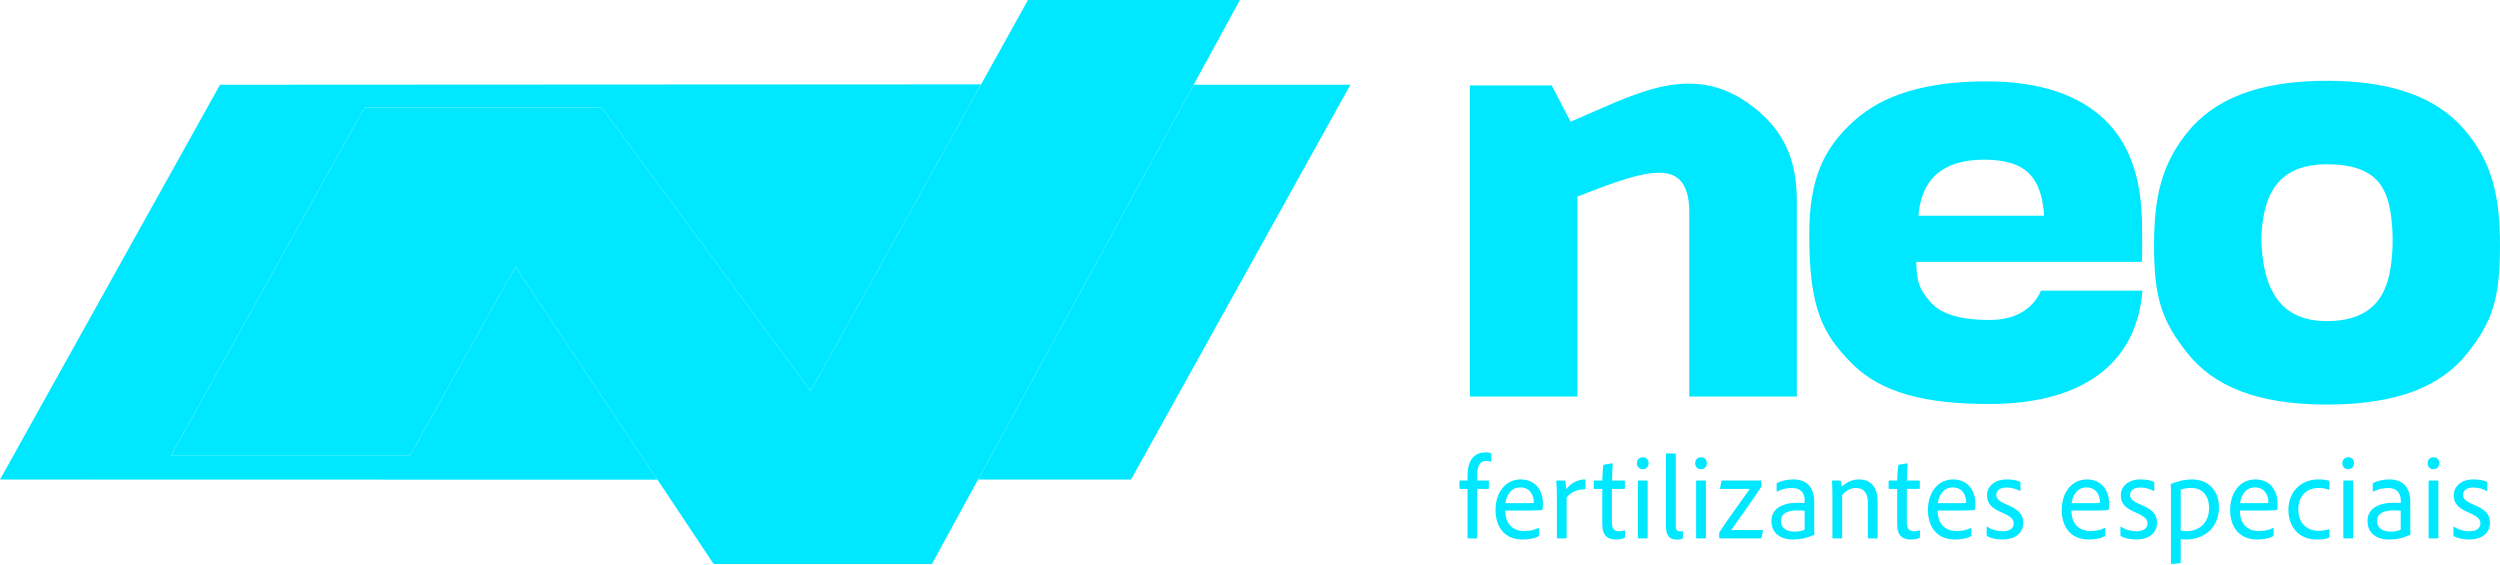
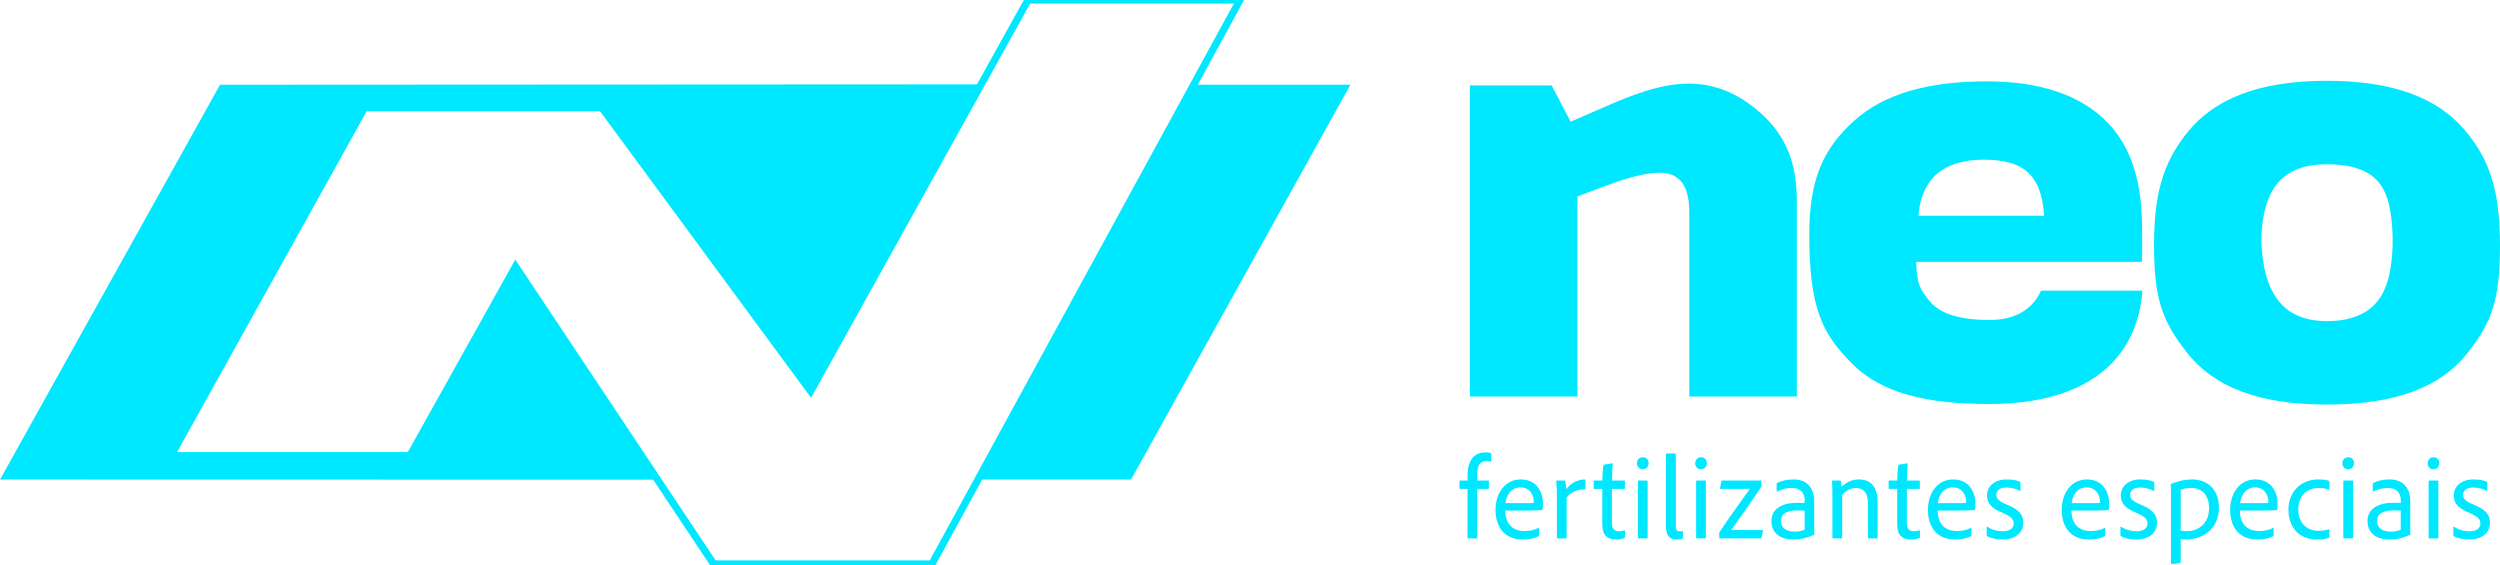
<svg xmlns="http://www.w3.org/2000/svg" xml:space="preserve" width="113.204mm" height="25.54mm" version="1.1" style="shape-rendering:geometricPrecision; text-rendering:geometricPrecision; image-rendering:optimizeQuality; fill-rule:evenodd; clip-rule:evenodd" viewBox="0 0 12041.08 2716.6">
  <defs>
    <style type="text/css">
   
-     .fil0 {fill:#00E8FF}
+     .fil0 {fill:none;stroke:#00E8FF;stroke-width:35}
    .fil2 {fill:#00E8FF;fill-rule:nonzero}
    .fil1 {fill:#00E8FF;fill-rule:nonzero}
   
  </style>
  </defs>
  <g id="Camada_x0020_1">
    <polygon class="fil0" points="4951.23,0 5972.08,0 4488.39,2716.6 3437.31,2716.6 2483.03,1283.92 1974.51,2194.87 823.16,2194.87 1755.57,518.45 2898.96,518.45 3904.33,1883.75 " />
    <path class="fil1" d="M8654.32 970.5l0 939.38 -518.03 0 0 -889.59c0,-143.24 -60.59,-188.31 -143.23,-188.31 -96.26,0 -224.91,49.34 -335.14,91.62 -20.69,7.92 -40.77,15.63 -60.25,22.86l0 963.42 -518.03 0 0 -1498.63 393.85 0 91.11 174.62c37.09,-15.38 74.74,-31.92 112,-48.3 270.82,-118.96 523.65,-230.02 790.75,-4.19 74.16,62.74 121.06,130.87 149.43,204.77 27.91,72.67 37.52,149.85 37.52,232.36zm-3206.7 1339.22l-737.01 0 1038.59 -1901.62 755.04 0 -1056.61 1901.62zm-5447.62 0l1059.75 -1901.62 76.99 0 3588.76 -1.93 -821.17 1477.58 -1005.37 -1365.3 -1143.39 0 -932.41 1676.41 1151.34 0 508.53 -910.95 683.74 1026.51 -3166.77 -0.71zm11469.25 -885.43c24.42,-40.96 38.13,-89.11 45.57,-138.71 12.88,-85.72 12.2,-180.66 -1.26,-264.67 -7.61,-47.46 -20.91,-90.04 -43.6,-124.93 -41.75,-64.28 -120.15,-104.81 -263.65,-104.81 -125.02,0 -202.46,42.24 -248.23,106.74 -24.75,34.89 -41.2,76.58 -51.35,122.06 -18.21,81.47 -18.49,158.02 -5.74,241.77 10.7,70.46 33.37,138.43 75.8,190.27 46.37,56.63 118.79,94.55 229.53,94.55 142.27,0 220.53,-51.14 262.94,-122.26zm399.2 -801.12c126.87,147.42 172.62,303.53 172.62,557.45 0,258.79 -36.16,367.98 -158.03,521.63 -124.57,157.03 -333.75,246.36 -676.74,246.36 -338.1,0 -546.51,-90.75 -671.43,-248.44 -122.19,-154.27 -160.07,-263.51 -160.07,-519.55 0,-236.74 38.76,-392.59 161.48,-544.07 125.23,-154.54 333.65,-247.44 670.02,-247.44 323.91,0 532.97,83.97 662.14,234.06zm-1552 638.02l-1087.1 0c2.75,105.45 18.05,131.96 63.55,187.9 48.66,59.81 137.45,91.91 291.97,91.91 82.01,0 139.88,-23.33 179.61,-55.13l0.17 0c32.23,-25.77 53.23,-56.95 65.79,-85.92l488.52 0c-13.67,172.14 -81.63,298.94 -188.68,387.33 -133.86,110.51 -326.45,158.57 -548.68,158.57 -301.6,0 -518.1,-50.72 -661.79,-194.93 -140.87,-141.41 -205.7,-263.32 -205.7,-620.1 0,-273.08 71.23,-417.29 214.12,-547.27 143.96,-130.99 357.19,-191.69 640.3,-191.69 263.4,0 444.92,68.44 564.81,181.01 138.76,130.29 183.73,316.81 183.73,524.09 0,52.94 1.66,111.06 -0.6,164.22zm-996.42 -415.31c-44.38,42.58 -73.36,105.56 -79.91,193.28l604.89 0c-5.03,-93.84 -28.88,-160.24 -71.78,-203.14 -46.35,-46.35 -118.95,-66.98 -217.79,-66.98 -95.26,0 -179.08,22.76 -235.41,76.84z" />
    <path class="fil2" d="M7068.35 2355.06l0 234.72c0,2.29 1.15,3.44 3.44,3.44l39.61 0c2.86,0 3.44,-1.72 3.44,-3.44l0 -234.72 52.8 0c2.3,-0.57 3.44,-1.15 3.44,-4.03l0 -33.86c0,-1.71 -0.56,-2.86 -3.44,-2.86l-52.8 0 0 -26.39c0,-53.36 18.94,-67.72 44.77,-67.72 5.72,0 13.19,0.57 19.51,2.87 2.29,0.56 3.44,-0.57 3.44,-2.87l0 -33.28c0,-2.29 -0.57,-3.46 -2.86,-4.6 -5.74,-2.3 -13.79,-3.44 -25.25,-3.44 -34.43,0 -58.53,14.92 -72.89,43.61 -8.61,16.64 -13.19,38.45 -13.19,70.57l0 21.24 -36.14 0c-2.31,0 -2.88,1.15 -2.88,3.44l0 33.28c0,2.88 0.57,3.46 2.88,4.03l36.14 0zm297.78 103.87c26.96,0 51.08,-1.15 59.11,-2.3 2.88,0 4.02,-1.71 4.6,-4.02 1.15,-5.16 1.72,-15.48 1.72,-29.84 0,-48.21 -27.54,-113.63 -106.75,-113.63 -76.32,0 -121.65,66 -121.65,147.49 0,71.16 35.01,141.75 130.26,141.75 33.29,0 57.97,-5.74 76.33,-15.5 1.73,-1.15 2.88,-2.3 2.88,-5.17l0 -32.14c0,-2.86 -1.15,-3.44 -3.46,-2.29 -20.65,10.32 -43.61,14.35 -67.14,14.35 -62.54,0 -92.4,-41.9 -91.81,-98.71l115.91 0zm-115.33 -35.58c5.15,-38.45 26.96,-75.75 72.3,-75.75 51.64,0 64.28,47.06 64.28,67.72 0,1.71 0,5.17 -0.57,6.88 -1.71,0.57 -8.03,1.15 -35.58,1.15l-100.42 0zm247.84 -109.04c-2.86,0 -3.44,1.15 -2.86,3.44 1.72,16.07 2.86,47.64 2.86,72.89l0 198.57c0,2.86 0.57,4.01 3.46,4.01l39.59 0c2.87,0 4.02,-0.57 4.02,-3.44l0 -192.82c14.35,-21.82 48.78,-40.75 86.65,-40.17 3.46,0 4.03,-0.57 4.03,-2.87l0 -41.31c0,-2.88 -1.16,-3.46 -3.46,-3.46 -35.57,0 -70,20.67 -89.51,47.07 -0.57,-12.06 -2.31,-31.57 -4.61,-38.46 -0.56,-2.29 -1.71,-3.44 -4.57,-3.44l-35.6 0zm328.21 242.75c0,-2.88 -1.15,-2.88 -2.86,-2.88 -9.78,3.46 -17.8,4.61 -25.83,4.61 -24.68,0 -34.45,-14.92 -34.45,-40.75l0 -162.98 59.12 0c2.31,-0.57 3.45,-1.15 3.45,-3.46l0 -33.28c0,-2.86 -1.14,-4.01 -3.45,-4.01l-58.52 0c0,-29.27 1.71,-61.39 3.44,-80.35 0,-2.29 -1.72,-2.86 -3.44,-2.29l-38.46 6.32c-1.71,0.56 -2.86,1.14 -3.44,4.01 -2.31,12.05 -4.6,51.07 -5.17,72.31l-37.88 0c-2.87,0 -3.44,1.15 -3.44,4.01l0 32.14c0,2.87 0.56,4.02 3.44,4.6l37.88 0 0 169.87c0,53.35 24.1,73.46 65.43,73.46 14.92,0 28.69,-1.73 41.32,-7.47 2.86,-1.14 2.86,-2.88 2.86,-5.17l0 -28.69zm61.92 32.14c0,2.86 1.15,4.01 4.03,4.01l39.02 0c2.87,0 4.02,-1.15 4.02,-4.01l0 -271.46c0,-2.86 -1.15,-3.44 -4.02,-3.44l-39.59 0c-2.88,0 -3.46,1.15 -3.46,4.01l0 270.88zm22.96 -329.42c17.21,0 28.69,-11.48 28.69,-28.69 0,-16.65 -10.33,-28.69 -28.11,-28.69 -16.65,0 -28.11,12.04 -28.11,28.69 0,17.21 10.89,28.69 27.54,28.69zm112.42 277.18c0,52.24 26.4,61.99 52.79,61.99 11.49,0 20.67,-1.73 25.84,-4.03 2.3,-1.15 2.87,-1.71 2.87,-4.58l0 -29.85c0,-2.29 -0.57,-2.86 -2.3,-2.86 -4.6,1.15 -6.88,1.71 -10.91,1.71 -13.19,0 -21.22,-5.17 -21.22,-25.82l0 -346.04c0,-2.29 -1.15,-3.44 -4.03,-3.44l-39 0c-2.88,0 -4.03,1.15 -4.03,3.44l0 349.48zm145.14 52.24c0,2.86 1.14,4.01 4.02,4.01l39.02 0c2.88,0 4.02,-1.15 4.02,-4.01l0 -271.46c0,-2.86 -1.14,-3.44 -4.02,-3.44l-39.59 0c-2.88,0 -3.45,1.15 -3.45,4.01l0 270.88zm22.95 -329.42c17.22,0 28.69,-11.48 28.69,-28.69 0,-16.65 -10.33,-28.69 -28.11,-28.69 -16.65,0 -28.11,12.04 -28.11,28.69 0,17.21 10.89,28.69 27.54,28.69zm288.03 333.43c2.29,0 3.44,-0.57 4.01,-3.44l6.88 -33.29c0.57,-2.88 0,-3.45 -2.86,-3.45l-82.64 0c-26.97,0 -50.5,-0.57 -67.72,0 14.93,-20.66 88.39,-122.23 142.9,-204.87 1.14,-2.29 2.29,-4.6 2.29,-6.88l0 -23.54c0,-2.29 -0.57,-3.44 -2.86,-3.44l-185.37 0c-2.29,0 -3.44,1.15 -4.01,3.44l-6.32 33.28c-0.56,2.88 0.57,4.03 3.45,4.03l83.21 0c28.7,0 46.49,0 56.81,-0.57 -17.21,25.25 -107.31,148.05 -145.75,207.73 -1.16,1.73 -1.73,2.88 -1.73,4.6l0 22.39c0,2.29 1.15,4.01 2.88,4.01l196.83 0zm157.74 -284.07c-29.83,0 -57.38,6.32 -78.04,16.65 -2.29,1.14 -2.86,2.31 -2.86,4.6l0 33.86c0,2.86 1.72,3.44 3.44,2.86 19.51,-10.32 43.61,-16.64 70.01,-16.64 53.95,0 61.42,39.03 61.42,57.38l0 14.92c-5.74,-0.57 -17.22,-1.14 -36.74,-1.14 -68.29,0 -123.37,26.96 -123.37,87.8 0,58.53 43.61,88.95 103.29,88.95 33.29,0 64.28,-5.17 102.72,-22.96 1.15,-0.57 1.15,-1.71 1.15,-2.29 -1.15,-9.18 -1.15,-17.22 -1.15,-26.99l0 -131.41c0,-59.11 -29.25,-105.6 -99.86,-105.6zm53.96 242.18c-14.92,6.32 -30.42,9.18 -48.78,9.18 -48.79,0 -65.43,-25.83 -65.43,-51.07 0,-32.72 25.82,-51.08 79.2,-51.08 16.05,0 27.54,0.57 35.01,1.71l0 91.25zm133.64 37.89c0,2.86 1.15,4.01 4.03,4.01l39.58 0c2.31,0 3.46,-1.15 3.46,-4.01l0 -204.88c17.22,-21.23 40.17,-33.86 67.71,-33.86 38.44,0 56.24,28.7 56.24,70.02l0 168.72c0,2.86 1.16,4.01 4.02,4.01l39.03 0c2.3,0 4.01,-1.15 4.01,-4.01l0 -172.75c0,-88.36 -51.07,-107.31 -89.53,-107.31 -31.55,0 -60.26,12.06 -84.36,35.59 -0.57,-11.49 -1.71,-21.82 -3.44,-26.99 -0.57,-2.29 -2.29,-3.44 -4.58,-3.44l-34.44 0c-2.86,0 -4.01,1.15 -3.44,3.44 0.57,9.78 1.71,41.9 1.71,61.42l0 210.04zm421.74 -32.14c0,-2.88 -1.15,-2.88 -2.86,-2.88 -9.78,3.46 -17.8,4.61 -25.83,4.61 -24.68,0 -34.45,-14.92 -34.45,-40.75l0 -162.98 59.11 0c2.31,-0.57 3.46,-1.15 3.46,-3.46l0 -33.28c0,-2.86 -1.15,-4.01 -3.46,-4.01l-58.51 0c0,-29.27 1.71,-61.39 3.44,-80.35 0,-2.29 -1.72,-2.86 -3.44,-2.29l-38.46 6.32c-1.71,0.56 -2.86,1.14 -3.44,4.01 -2.31,12.05 -4.6,51.07 -5.17,72.31l-37.88 0c-2.87,0 -3.44,1.15 -3.44,4.01l0 32.14c0,2.87 0.56,4.02 3.44,4.6l37.88 0 0 169.87c0,53.35 24.1,73.46 65.43,73.46 14.92,0 28.69,-1.73 41.32,-7.47 2.86,-1.14 2.86,-2.88 2.86,-5.17l0 -28.69zm201.37 -98.13c26.97,0 51.08,-1.15 59.11,-2.3 2.88,0 4.03,-1.71 4.61,-4.02 1.14,-5.16 1.71,-15.48 1.71,-29.84 0,-48.21 -27.54,-113.63 -106.74,-113.63 -76.33,0 -121.65,66 -121.65,147.49 0,71.16 34.99,141.75 130.26,141.75 33.28,0 57.96,-5.74 76.32,-15.5 1.74,-1.15 2.88,-2.3 2.88,-5.17l0 -32.14c0,-2.86 -1.14,-3.44 -3.45,-2.29 -20.66,10.32 -43.61,14.35 -67.15,14.35 -62.54,0 -92.39,-41.9 -91.81,-98.71l115.91 0zm-115.33 -35.58c5.16,-38.45 26.97,-75.75 72.3,-75.75 51.65,0 64.28,47.06 64.28,67.72 0,1.71 0,5.17 -0.56,6.88 -1.72,0.57 -8.04,1.15 -35.58,1.15l-100.43 0zm394.18 -59.11c2.88,1.15 4.02,0 4.02,-2.86l0 -35.03c0,-2.29 0,-4 -2.29,-5.72 -11.49,-6.32 -33.86,-11.49 -64.28,-11.49 -60.26,0 -94.69,35.01 -94.69,76.89 0,40.17 23.54,63.14 77.47,84.96 39.04,17.78 51.08,30.4 51.08,50.49 0,21.23 -17.21,37.3 -52.79,37.3 -24.1,0 -52.22,-6.32 -74.03,-21.82 -1.72,-1.15 -3.44,0 -3.44,2.31l0 38.44c0,2.29 0.57,3.45 2.86,5.17 16.07,9.18 43.04,15.5 74.03,15.5 56.23,0 99.28,-28.13 99.28,-80.92 0,-40.17 -22.39,-63.7 -78.06,-86.65 -41.89,-17.8 -51.64,-29.86 -51.64,-47.64 0,-16.65 12.64,-35.01 48.78,-35.01 22.96,0 48.22,6.32 63.69,16.07zm365.5 94.69c26.96,0 51.07,-1.15 59.11,-2.3 2.88,0 4.02,-1.71 4.6,-4.02 1.15,-5.16 1.72,-15.48 1.72,-29.84 0,-48.21 -27.55,-113.63 -106.75,-113.63 -76.32,0 -121.65,66 -121.65,147.49 0,71.16 35.01,141.75 130.26,141.75 33.29,0 57.97,-5.74 76.33,-15.5 1.73,-1.15 2.88,-2.3 2.88,-5.17l0 -32.14c0,-2.86 -1.15,-3.44 -3.46,-2.29 -20.66,10.32 -43.61,14.35 -67.14,14.35 -62.54,0 -92.4,-41.9 -91.81,-98.71l115.91 0zm-115.33 -35.58c5.15,-38.45 26.96,-75.75 72.3,-75.75 51.64,0 64.28,47.06 64.28,67.72 0,1.71 0,5.17 -0.57,6.88 -1.72,0.57 -8.03,1.15 -35.58,1.15l-100.42 0zm394.17 -59.11c2.88,1.15 4.03,0 4.03,-2.86l0 -35.03c0,-2.29 0,-4 -2.3,-5.72 -11.49,-6.32 -33.86,-11.49 -64.28,-11.49 -60.25,0 -94.68,35.01 -94.68,76.89 0,40.17 23.53,63.14 77.47,84.96 39.03,17.78 51.07,30.4 51.07,50.49 0,21.23 -17.21,37.3 -52.79,37.3 -24.1,0 -52.22,-6.32 -74.03,-21.82 -1.71,-1.15 -3.44,0 -3.44,2.31l0 38.44c0,2.29 0.57,3.45 2.86,5.17 16.07,9.18 43.04,15.5 74.03,15.5 56.24,0 99.28,-28.13 99.28,-80.92 0,-40.17 -22.38,-63.7 -78.05,-86.65 -41.9,-17.8 -51.65,-29.86 -51.65,-47.64 0,-16.65 12.64,-35.01 48.79,-35.01 22.95,0 48.21,6.32 63.68,16.07zm185.89 -55.1c-45.33,0 -81.48,14.35 -101.01,21.24 -1.71,0.57 -1.71,1.71 -1.71,2.86 0.57,6.89 1.14,19.53 1.14,24.1l0 356.37c0,2.31 1.15,2.88 3.46,2.88 2.86,0 27.54,-2.88 40.15,-4.03 2.88,-0.56 3.46,-1.71 3.46,-4.01l0 -111.91c7.47,1.16 14.92,1.73 26.97,1.73 78.04,0 157.24,-49.93 157.24,-154.38 0,-78.04 -47.64,-134.86 -129.7,-134.86zm-5.73 40.75c56.24,0 87.8,37.88 87.8,97.56 0,75.18 -52.79,110.76 -106.16,110.76 -10.9,0 -21.81,-0.57 -30.41,-2.86l0 -196.85c14.35,-5.16 30.41,-8.61 48.78,-8.61zm352.3 109.04c26.96,0 51.07,-1.15 59.11,-2.3 2.87,0 4.02,-1.71 4.6,-4.02 1.15,-5.16 1.71,-15.48 1.71,-29.84 0,-48.21 -27.54,-113.63 -106.74,-113.63 -76.33,0 -121.65,66 -121.65,147.49 0,71.16 35.01,141.75 130.26,141.75 33.28,0 57.96,-5.74 76.33,-15.5 1.73,-1.15 2.87,-2.3 2.87,-5.17l0 -32.14c0,-2.86 -1.14,-3.44 -3.45,-2.29 -20.66,10.32 -43.61,14.35 -67.15,14.35 -62.54,0 -92.39,-41.9 -91.79,-98.71l115.91 0zm-115.34 -35.58c5.16,-38.45 26.97,-75.75 72.3,-75.75 51.65,0 64.29,47.06 64.29,67.72 0,1.71 0,5.17 -0.57,6.88 -1.72,0.57 -8.04,1.15 -35.58,1.15l-100.43 0zm430.34 127.97c0,-1.71 -0.57,-2.86 -2.87,-2.29 -13.77,5.15 -30.42,7.46 -50.49,7.46 -51.08,0 -96.41,-32.71 -96.41,-103.88 0,-62.54 39.59,-102.14 96.41,-102.14 22.38,0 36.14,2.31 49.93,8.03 1.71,0.57 3.44,0.57 3.44,-2.29l0.56 -35.01c0,-2.88 -0.56,-4.03 -2.86,-5.17 -8.61,-4.01 -24.1,-6.89 -51.07,-6.89 -86.66,0 -144.04,62.56 -144.04,145.78 0,78.62 46.47,143.47 136,143.47 20.67,0 41.9,-1.16 59.11,-8.04 2.3,-1.14 2.3,-2.31 2.3,-4.6l0 -34.43zm67.09 37.89c0,2.86 1.15,4.01 4.03,4.01l39 0c2.88,0 4.03,-1.15 4.03,-4.01l0 -271.46c0,-2.86 -1.15,-3.44 -4.03,-3.44l-39.58 0c-2.88,0 -3.46,1.15 -3.46,4.01l0 270.88zm22.96 -329.42c17.21,0 28.69,-11.48 28.69,-28.69 0,-16.65 -10.33,-28.69 -28.11,-28.69 -16.65,0 -28.12,12.04 -28.12,28.69 0,17.21 10.9,28.69 27.55,28.69zm199.64 49.35c-29.84,0 -57.4,6.32 -78.04,16.65 -2.29,1.14 -2.86,2.31 -2.86,4.6l0 33.86c0,2.86 1.71,3.44 3.44,2.86 19.51,-10.32 43.61,-16.64 70,-16.64 53.96,0 61.42,39.03 61.42,57.38l0 14.92c-5.74,-0.57 -17.21,-1.14 -36.74,-1.14 -68.29,0 -123.36,26.96 -123.36,87.8 0,58.53 43.61,88.95 103.29,88.95 33.28,0 64.28,-5.17 102.72,-22.96 1.14,-0.57 1.14,-1.71 1.14,-2.29 -1.14,-9.18 -1.14,-17.22 -1.14,-26.99l0 -131.41c0,-59.11 -29.26,-105.6 -99.86,-105.6zm53.95 242.18c-14.92,6.32 -30.42,9.18 -48.78,9.18 -48.78,0 -65.43,-25.83 -65.43,-51.07 0,-32.72 25.83,-51.08 79.21,-51.08 16.05,0 27.54,0.57 34.99,1.71l0 91.25zm134.22 37.89c0,2.86 1.14,4.01 4.02,4.01l39.02 0c2.88,0 4.02,-1.15 4.02,-4.01l0 -271.46c0,-2.86 -1.14,-3.44 -4.02,-3.44l-39.59 0c-2.87,0 -3.45,1.15 -3.45,4.01l0 270.88zm22.95 -329.42c17.22,0 28.69,-11.48 28.69,-28.69 0,-16.65 -10.33,-28.69 -28.11,-28.69 -16.65,0 -28.11,12.04 -28.11,28.69 0,17.21 10.9,28.69 27.54,28.69zm255.31 104.45c2.88,1.15 4.03,0 4.03,-2.86l0 -35.03c0,-2.29 0,-4 -2.29,-5.72 -11.5,-6.32 -33.87,-11.49 -64.29,-11.49 -60.25,0 -94.68,35.01 -94.68,76.89 0,40.17 23.53,63.14 77.47,84.96 39.03,17.78 51.07,30.4 51.07,50.49 0,21.23 -17.21,37.3 -52.79,37.3 -24.1,0 -52.22,-6.32 -74.03,-21.82 -1.71,-1.15 -3.44,0 -3.44,2.31l0 38.44c0,2.29 0.57,3.45 2.86,5.17 16.07,9.18 43.05,15.5 74.04,15.5 56.23,0 99.28,-28.13 99.28,-80.92 0,-40.17 -22.39,-63.7 -78.06,-86.65 -41.9,-17.8 -51.65,-29.86 -51.65,-47.64 0,-16.65 12.64,-35.01 48.79,-35.01 22.95,0 48.21,6.32 63.68,16.07z" />
  </g>
</svg>
